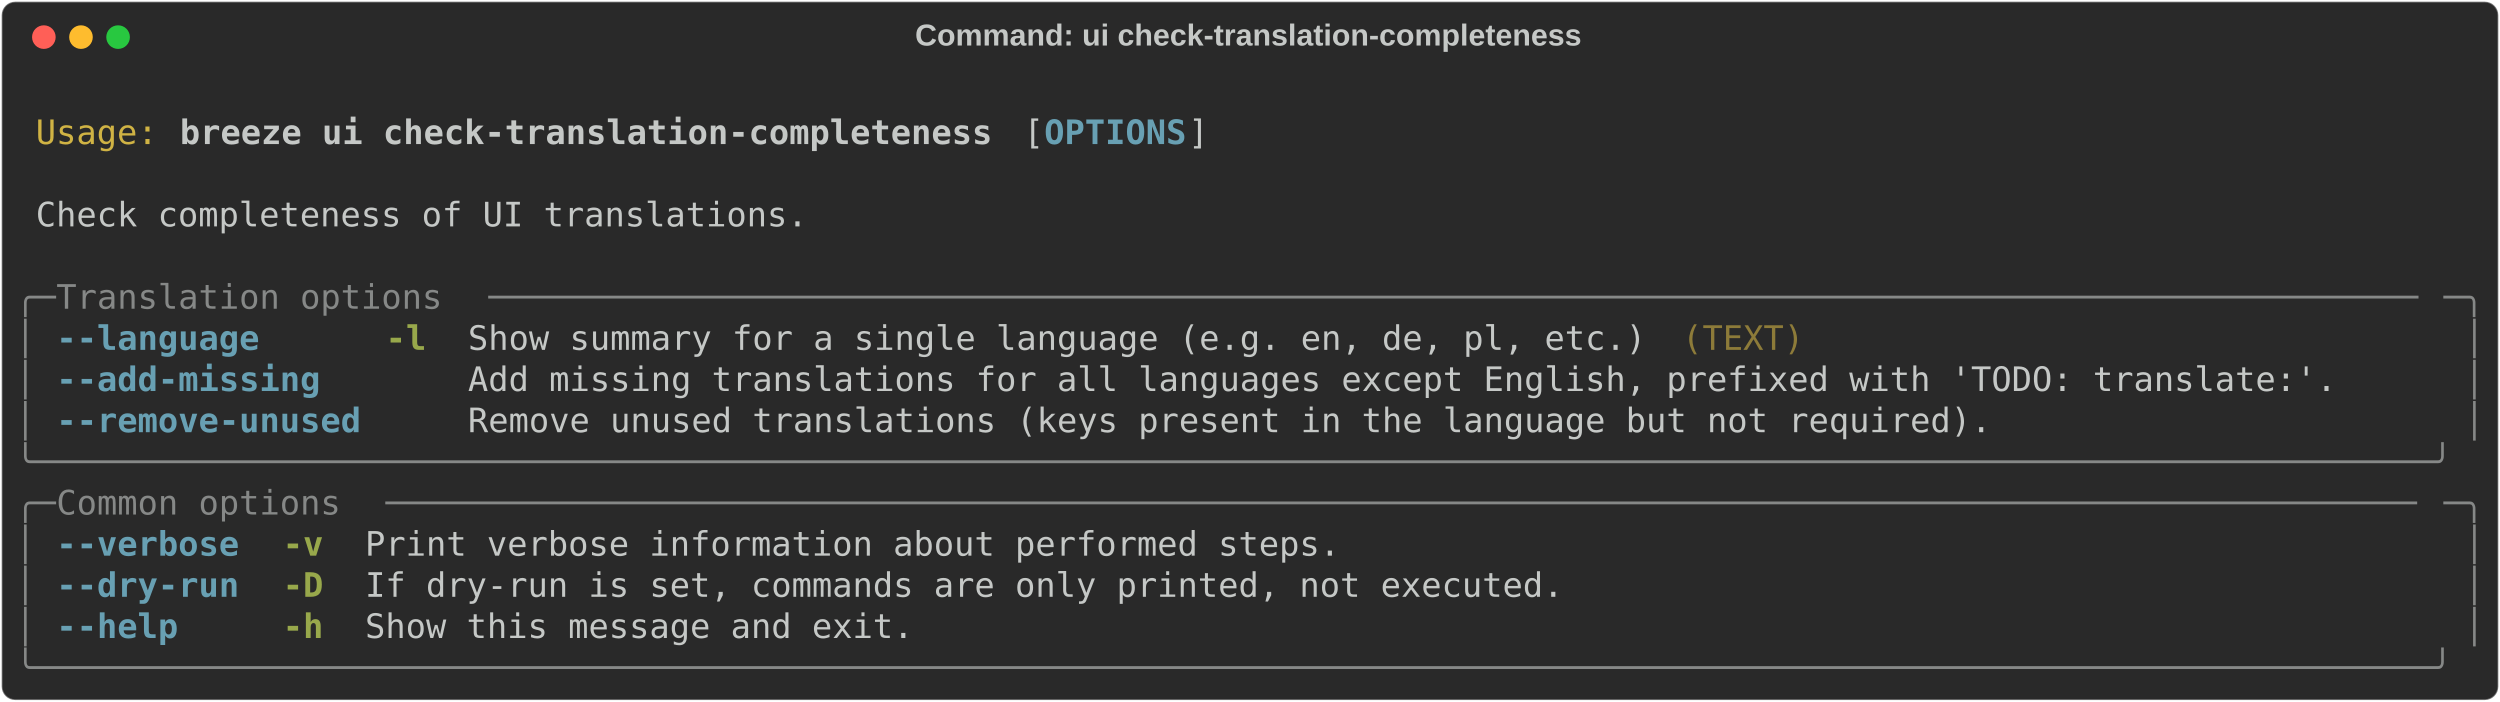
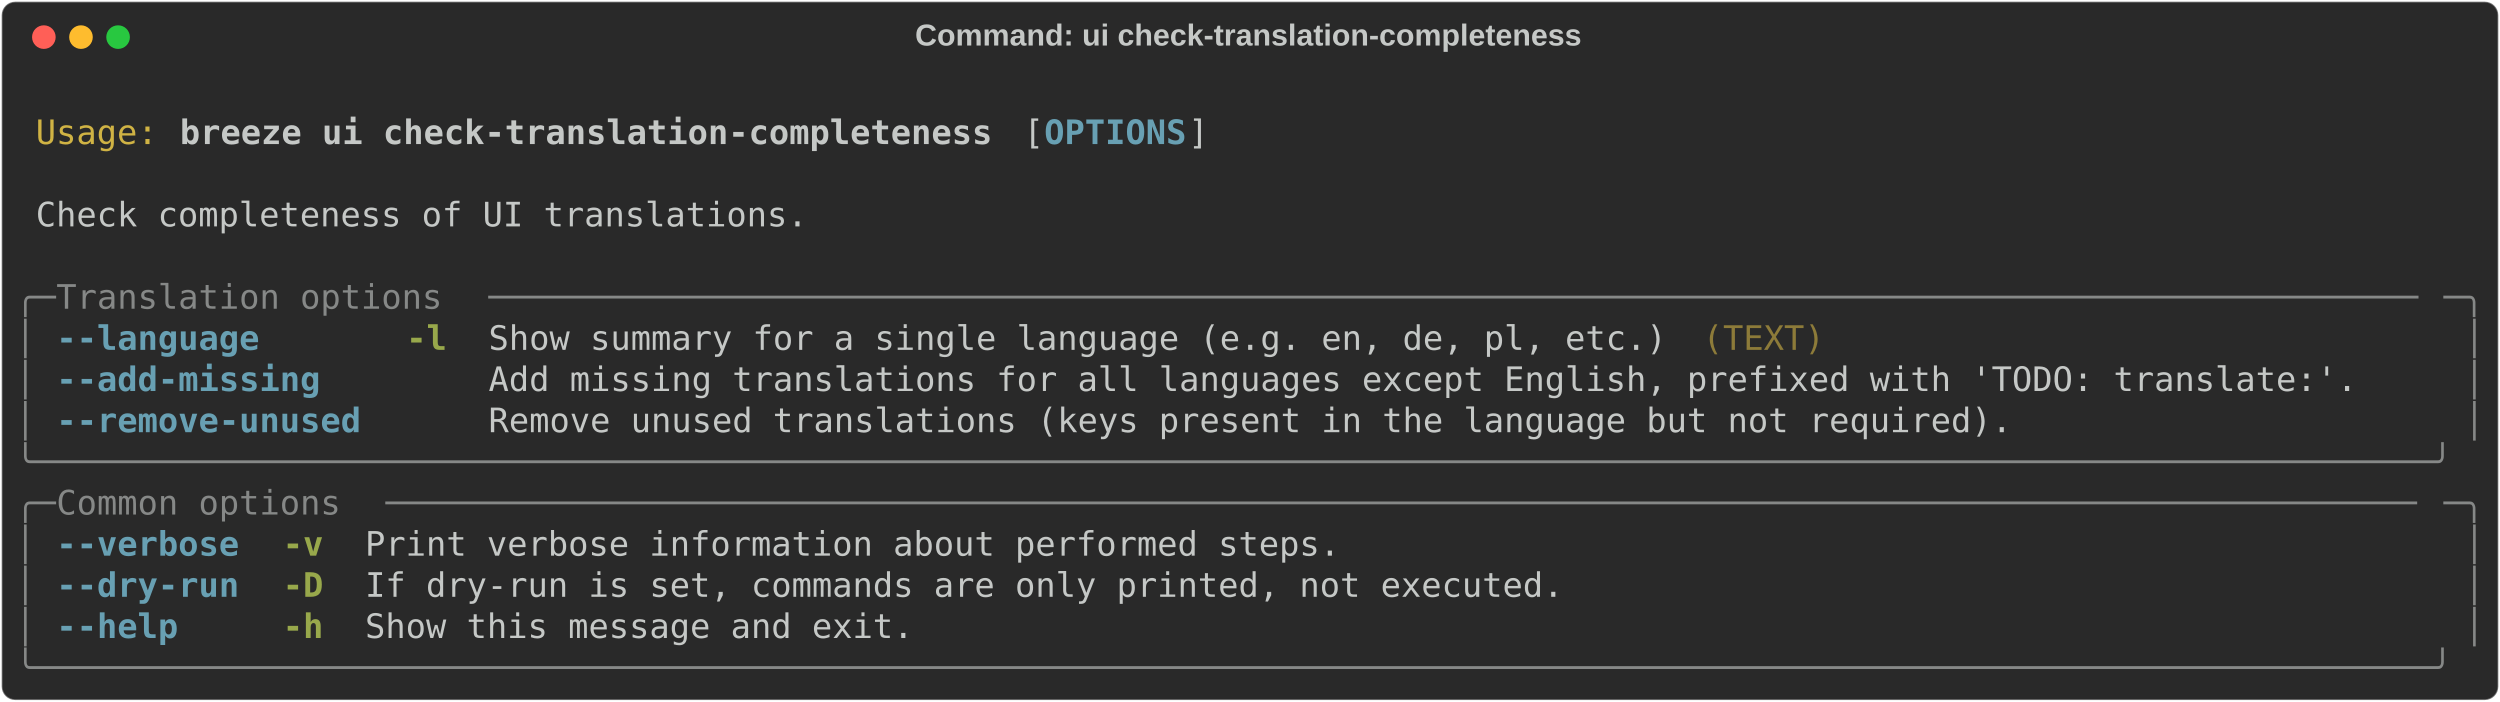
<svg xmlns="http://www.w3.org/2000/svg" class="rich-terminal" viewBox="0 0 1482 416.0">
  <style>

    @font-face {
        font-family: "Fira Code";
        src: local("FiraCode-Regular"),
                url("https://cdnjs.cloudflare.com/ajax/libs/firacode/6.2.0/woff2/FiraCode-Regular.woff2") format("woff2"),
                url("https://cdnjs.cloudflare.com/ajax/libs/firacode/6.2.0/woff/FiraCode-Regular.woff") format("woff");
        font-style: normal;
        font-weight: 400;
    }
    @font-face {
        font-family: "Fira Code";
        src: local("FiraCode-Bold"),
                url("https://cdnjs.cloudflare.com/ajax/libs/firacode/6.2.0/woff2/FiraCode-Bold.woff2") format("woff2"),
                url("https://cdnjs.cloudflare.com/ajax/libs/firacode/6.2.0/woff/FiraCode-Bold.woff") format("woff");
        font-style: bold;
        font-weight: 700;
    }

    .breeze-ui-check-translation-completeness-matrix {
        font-family: Fira Code, monospace;
        font-size: 20px;
        line-height: 24.4px;
        font-variant-east-asian: full-width;
    }

    .breeze-ui-check-translation-completeness-title {
        font-size: 18px;
        font-weight: bold;
        font-family: arial;
    }

    .breeze-ui-check-translation-completeness-r1 { fill: #c5c8c6 }
.breeze-ui-check-translation-completeness-r2 { fill: #d0b344 }
.breeze-ui-check-translation-completeness-r3 { fill: #c5c8c6;font-weight: bold }
.breeze-ui-check-translation-completeness-r4 { fill: #68a0b3;font-weight: bold }
.breeze-ui-check-translation-completeness-r5 { fill: #868887 }
.breeze-ui-check-translation-completeness-r6 { fill: #98a84b;font-weight: bold }
.breeze-ui-check-translation-completeness-r7 { fill: #8d7b39 }
    </style>
  <defs>
    <clipPath id="breeze-ui-check-translation-completeness-clip-terminal">
      <rect x="0" y="0" width="1463.0" height="365.0" />
    </clipPath>
    <clipPath id="breeze-ui-check-translation-completeness-line-0">
      <rect x="0" y="1.5" width="1464" height="24.65" />
    </clipPath>
    <clipPath id="breeze-ui-check-translation-completeness-line-1">
      <rect x="0" y="25.9" width="1464" height="24.65" />
    </clipPath>
    <clipPath id="breeze-ui-check-translation-completeness-line-2">
      <rect x="0" y="50.3" width="1464" height="24.65" />
    </clipPath>
    <clipPath id="breeze-ui-check-translation-completeness-line-3">
      <rect x="0" y="74.7" width="1464" height="24.65" />
    </clipPath>
    <clipPath id="breeze-ui-check-translation-completeness-line-4">
      <rect x="0" y="99.1" width="1464" height="24.65" />
    </clipPath>
    <clipPath id="breeze-ui-check-translation-completeness-line-5">
      <rect x="0" y="123.5" width="1464" height="24.65" />
    </clipPath>
    <clipPath id="breeze-ui-check-translation-completeness-line-6">
      <rect x="0" y="147.9" width="1464" height="24.65" />
    </clipPath>
    <clipPath id="breeze-ui-check-translation-completeness-line-7">
      <rect x="0" y="172.3" width="1464" height="24.65" />
    </clipPath>
    <clipPath id="breeze-ui-check-translation-completeness-line-8">
      <rect x="0" y="196.7" width="1464" height="24.65" />
    </clipPath>
    <clipPath id="breeze-ui-check-translation-completeness-line-9">
      <rect x="0" y="221.1" width="1464" height="24.65" />
    </clipPath>
    <clipPath id="breeze-ui-check-translation-completeness-line-10">
      <rect x="0" y="245.5" width="1464" height="24.65" />
    </clipPath>
    <clipPath id="breeze-ui-check-translation-completeness-line-11">
      <rect x="0" y="269.9" width="1464" height="24.65" />
    </clipPath>
    <clipPath id="breeze-ui-check-translation-completeness-line-12">
      <rect x="0" y="294.3" width="1464" height="24.65" />
    </clipPath>
    <clipPath id="breeze-ui-check-translation-completeness-line-13">
      <rect x="0" y="318.7" width="1464" height="24.65" />
    </clipPath>
  </defs>
  <rect fill="#292929" stroke="rgba(255,255,255,0.35)" stroke-width="1" x="1" y="1" width="1480" height="414" rx="8" />
  <text class="breeze-ui-check-translation-completeness-title" fill="#c5c8c6" text-anchor="middle" x="740" y="27">Command: ui check-translation-completeness</text>
  <g transform="translate(26,22)">
    <circle cx="0" cy="0" r="7" fill="#ff5f57" />
    <circle cx="22" cy="0" r="7" fill="#febc2e" />
    <circle cx="44" cy="0" r="7" fill="#28c840" />
  </g>
  <g transform="translate(9, 41)" clip-path="url(#breeze-ui-check-translation-completeness-clip-terminal)">
    <g class="breeze-ui-check-translation-completeness-matrix">
      <text class="breeze-ui-check-translation-completeness-r1" x="1464" y="20" textLength="12.2" clip-path="url(#breeze-ui-check-translation-completeness-line-0)">
</text>
      <text class="breeze-ui-check-translation-completeness-r2" x="12.2" y="44.4" textLength="73.2" clip-path="url(#breeze-ui-check-translation-completeness-line-1)">Usage:</text>
      <text class="breeze-ui-check-translation-completeness-r3" x="97.6" y="44.4" textLength="488" clip-path="url(#breeze-ui-check-translation-completeness-line-1)">breeze ui check-translation-completeness</text>
      <text class="breeze-ui-check-translation-completeness-r1" x="597.8" y="44.4" textLength="12.2" clip-path="url(#breeze-ui-check-translation-completeness-line-1)">[</text>
      <text class="breeze-ui-check-translation-completeness-r4" x="610" y="44.4" textLength="85.4" clip-path="url(#breeze-ui-check-translation-completeness-line-1)">OPTIONS</text>
      <text class="breeze-ui-check-translation-completeness-r1" x="695.4" y="44.4" textLength="12.2" clip-path="url(#breeze-ui-check-translation-completeness-line-1)">]</text>
      <text class="breeze-ui-check-translation-completeness-r1" x="1464" y="44.4" textLength="12.2" clip-path="url(#breeze-ui-check-translation-completeness-line-1)">
</text>
      <text class="breeze-ui-check-translation-completeness-r1" x="1464" y="68.8" textLength="12.2" clip-path="url(#breeze-ui-check-translation-completeness-line-2)">
</text>
      <text class="breeze-ui-check-translation-completeness-r1" x="12.2" y="93.2" textLength="463.6" clip-path="url(#breeze-ui-check-translation-completeness-line-3)">Check completeness of UI translations.</text>
      <text class="breeze-ui-check-translation-completeness-r1" x="1464" y="93.2" textLength="12.2" clip-path="url(#breeze-ui-check-translation-completeness-line-3)">
</text>
      <text class="breeze-ui-check-translation-completeness-r1" x="1464" y="117.6" textLength="12.2" clip-path="url(#breeze-ui-check-translation-completeness-line-4)">
</text>
      <text class="breeze-ui-check-translation-completeness-r5" x="0" y="142" textLength="24.4" clip-path="url(#breeze-ui-check-translation-completeness-line-5)">╭─</text>
      <text class="breeze-ui-check-translation-completeness-r5" x="24.4" y="142" textLength="256.2" clip-path="url(#breeze-ui-check-translation-completeness-line-5)"> Translation options </text>
      <text class="breeze-ui-check-translation-completeness-r5" x="280.6" y="142" textLength="1159" clip-path="url(#breeze-ui-check-translation-completeness-line-5)">───────────────────────────────────────────────────────────────────────────────────────────────</text>
      <text class="breeze-ui-check-translation-completeness-r5" x="1439.6" y="142" textLength="24.4" clip-path="url(#breeze-ui-check-translation-completeness-line-5)">─╮</text>
      <text class="breeze-ui-check-translation-completeness-r1" x="1464" y="142" textLength="12.2" clip-path="url(#breeze-ui-check-translation-completeness-line-5)">
</text>
      <text class="breeze-ui-check-translation-completeness-r5" x="0" y="166.4" textLength="12.2" clip-path="url(#breeze-ui-check-translation-completeness-line-6)">│</text>
-       <text class="breeze-ui-check-translation-completeness-r4" x="24.4" y="166.4" textLength="170.8" clip-path="url(#breeze-ui-check-translation-completeness-line-6)">--language    </text>
-       <text class="breeze-ui-check-translation-completeness-r6" x="219.6" y="166.4" textLength="24.4" clip-path="url(#breeze-ui-check-translation-completeness-line-6)">-l</text>
-       <text class="breeze-ui-check-translation-completeness-r1" x="268.4" y="166.4" textLength="719.8" clip-path="url(#breeze-ui-check-translation-completeness-line-6)">Show summary for a single language (e.g. en, de, pl, etc.) </text>
-       <text class="breeze-ui-check-translation-completeness-r7" x="988.2" y="166.4" textLength="73.2" clip-path="url(#breeze-ui-check-translation-completeness-line-6)">(TEXT)</text>
+       <text class="breeze-ui-check-translation-completeness-r4" x="24.4" y="166.4" textLength="183" clip-path="url(#breeze-ui-check-translation-completeness-line-6)">--language     </text>
+       <text class="breeze-ui-check-translation-completeness-r6" x="231.8" y="166.4" textLength="24.4" clip-path="url(#breeze-ui-check-translation-completeness-line-6)">-l</text>
+       <text class="breeze-ui-check-translation-completeness-r1" x="280.6" y="166.4" textLength="719.8" clip-path="url(#breeze-ui-check-translation-completeness-line-6)">Show summary for a single language (e.g. en, de, pl, etc.) </text>
+       <text class="breeze-ui-check-translation-completeness-r7" x="1000.4" y="166.4" textLength="73.2" clip-path="url(#breeze-ui-check-translation-completeness-line-6)">(TEXT)</text>
      <text class="breeze-ui-check-translation-completeness-r5" x="1451.8" y="166.4" textLength="12.2" clip-path="url(#breeze-ui-check-translation-completeness-line-6)">│</text>
      <text class="breeze-ui-check-translation-completeness-r1" x="1464" y="166.4" textLength="12.2" clip-path="url(#breeze-ui-check-translation-completeness-line-6)">
</text>
      <text class="breeze-ui-check-translation-completeness-r5" x="0" y="190.8" textLength="12.2" clip-path="url(#breeze-ui-check-translation-completeness-line-7)">│</text>
-       <text class="breeze-ui-check-translation-completeness-r4" x="24.4" y="190.8" textLength="170.8" clip-path="url(#breeze-ui-check-translation-completeness-line-7)">--add-missing </text>
-       <text class="breeze-ui-check-translation-completeness-r1" x="268.4" y="190.8" textLength="1122.4" clip-path="url(#breeze-ui-check-translation-completeness-line-7)">Add missing translations for all languages except English, prefixed with 'TODO: translate:'.</text>
+       <text class="breeze-ui-check-translation-completeness-r4" x="24.4" y="190.8" textLength="183" clip-path="url(#breeze-ui-check-translation-completeness-line-7)">--add-missing  </text>
+       <text class="breeze-ui-check-translation-completeness-r1" x="280.6" y="190.8" textLength="1122.4" clip-path="url(#breeze-ui-check-translation-completeness-line-7)">Add missing translations for all languages except English, prefixed with 'TODO: translate:'.</text>
      <text class="breeze-ui-check-translation-completeness-r5" x="1451.8" y="190.8" textLength="12.2" clip-path="url(#breeze-ui-check-translation-completeness-line-7)">│</text>
      <text class="breeze-ui-check-translation-completeness-r1" x="1464" y="190.8" textLength="12.2" clip-path="url(#breeze-ui-check-translation-completeness-line-7)">
</text>
      <text class="breeze-ui-check-translation-completeness-r5" x="0" y="215.2" textLength="12.2" clip-path="url(#breeze-ui-check-translation-completeness-line-8)">│</text>
-       <text class="breeze-ui-check-translation-completeness-r4" x="24.4" y="215.2" textLength="170.8" clip-path="url(#breeze-ui-check-translation-completeness-line-8)">--remove-unused</text>
-       <text class="breeze-ui-check-translation-completeness-r1" x="268.4" y="215.2" textLength="1000.4" clip-path="url(#breeze-ui-check-translation-completeness-line-8)">Remove unused translations (keys present in the language but not required).</text>
+       <text class="breeze-ui-check-translation-completeness-r4" x="24.4" y="215.2" textLength="183" clip-path="url(#breeze-ui-check-translation-completeness-line-8)">--remove-unused</text>
+       <text class="breeze-ui-check-translation-completeness-r1" x="280.6" y="215.2" textLength="915" clip-path="url(#breeze-ui-check-translation-completeness-line-8)">Remove unused translations (keys present in the language but not required).</text>
      <text class="breeze-ui-check-translation-completeness-r5" x="1451.8" y="215.2" textLength="12.2" clip-path="url(#breeze-ui-check-translation-completeness-line-8)">│</text>
      <text class="breeze-ui-check-translation-completeness-r1" x="1464" y="215.2" textLength="12.2" clip-path="url(#breeze-ui-check-translation-completeness-line-8)">
</text>
      <text class="breeze-ui-check-translation-completeness-r5" x="0" y="239.6" textLength="1464" clip-path="url(#breeze-ui-check-translation-completeness-line-9)">╰──────────────────────────────────────────────────────────────────────────────────────────────────────────────────────╯</text>
      <text class="breeze-ui-check-translation-completeness-r1" x="1464" y="239.6" textLength="12.2" clip-path="url(#breeze-ui-check-translation-completeness-line-9)">
</text>
      <text class="breeze-ui-check-translation-completeness-r5" x="0" y="264" textLength="24.4" clip-path="url(#breeze-ui-check-translation-completeness-line-10)">╭─</text>
      <text class="breeze-ui-check-translation-completeness-r5" x="24.4" y="264" textLength="195.2" clip-path="url(#breeze-ui-check-translation-completeness-line-10)"> Common options </text>
      <text class="breeze-ui-check-translation-completeness-r5" x="219.6" y="264" textLength="1220" clip-path="url(#breeze-ui-check-translation-completeness-line-10)">────────────────────────────────────────────────────────────────────────────────────────────────────</text>
      <text class="breeze-ui-check-translation-completeness-r5" x="1439.6" y="264" textLength="24.4" clip-path="url(#breeze-ui-check-translation-completeness-line-10)">─╮</text>
      <text class="breeze-ui-check-translation-completeness-r1" x="1464" y="264" textLength="12.2" clip-path="url(#breeze-ui-check-translation-completeness-line-10)">
</text>
      <text class="breeze-ui-check-translation-completeness-r5" x="0" y="288.4" textLength="12.2" clip-path="url(#breeze-ui-check-translation-completeness-line-11)">│</text>
      <text class="breeze-ui-check-translation-completeness-r4" x="24.4" y="288.4" textLength="109.8" clip-path="url(#breeze-ui-check-translation-completeness-line-11)">--verbose</text>
      <text class="breeze-ui-check-translation-completeness-r6" x="158.6" y="288.4" textLength="24.4" clip-path="url(#breeze-ui-check-translation-completeness-line-11)">-v</text>
      <text class="breeze-ui-check-translation-completeness-r1" x="207.4" y="288.4" textLength="585.6" clip-path="url(#breeze-ui-check-translation-completeness-line-11)">Print verbose information about performed steps.</text>
      <text class="breeze-ui-check-translation-completeness-r5" x="1451.8" y="288.4" textLength="12.2" clip-path="url(#breeze-ui-check-translation-completeness-line-11)">│</text>
      <text class="breeze-ui-check-translation-completeness-r1" x="1464" y="288.4" textLength="12.2" clip-path="url(#breeze-ui-check-translation-completeness-line-11)">
</text>
      <text class="breeze-ui-check-translation-completeness-r5" x="0" y="312.8" textLength="12.2" clip-path="url(#breeze-ui-check-translation-completeness-line-12)">│</text>
      <text class="breeze-ui-check-translation-completeness-r4" x="24.4" y="312.8" textLength="109.8" clip-path="url(#breeze-ui-check-translation-completeness-line-12)">--dry-run</text>
      <text class="breeze-ui-check-translation-completeness-r6" x="158.6" y="312.8" textLength="24.4" clip-path="url(#breeze-ui-check-translation-completeness-line-12)">-D</text>
      <text class="breeze-ui-check-translation-completeness-r1" x="207.4" y="312.8" textLength="719.8" clip-path="url(#breeze-ui-check-translation-completeness-line-12)">If dry-run is set, commands are only printed, not executed.</text>
      <text class="breeze-ui-check-translation-completeness-r5" x="1451.8" y="312.8" textLength="12.2" clip-path="url(#breeze-ui-check-translation-completeness-line-12)">│</text>
      <text class="breeze-ui-check-translation-completeness-r1" x="1464" y="312.8" textLength="12.2" clip-path="url(#breeze-ui-check-translation-completeness-line-12)">
</text>
      <text class="breeze-ui-check-translation-completeness-r5" x="0" y="337.2" textLength="12.2" clip-path="url(#breeze-ui-check-translation-completeness-line-13)">│</text>
      <text class="breeze-ui-check-translation-completeness-r4" x="24.4" y="337.2" textLength="109.8" clip-path="url(#breeze-ui-check-translation-completeness-line-13)">--help   </text>
      <text class="breeze-ui-check-translation-completeness-r6" x="158.6" y="337.2" textLength="24.4" clip-path="url(#breeze-ui-check-translation-completeness-line-13)">-h</text>
      <text class="breeze-ui-check-translation-completeness-r1" x="207.4" y="337.2" textLength="329.4" clip-path="url(#breeze-ui-check-translation-completeness-line-13)">Show this message and exit.</text>
      <text class="breeze-ui-check-translation-completeness-r5" x="1451.8" y="337.2" textLength="12.2" clip-path="url(#breeze-ui-check-translation-completeness-line-13)">│</text>
      <text class="breeze-ui-check-translation-completeness-r1" x="1464" y="337.2" textLength="12.2" clip-path="url(#breeze-ui-check-translation-completeness-line-13)">
</text>
      <text class="breeze-ui-check-translation-completeness-r5" x="0" y="361.6" textLength="1464" clip-path="url(#breeze-ui-check-translation-completeness-line-14)">╰──────────────────────────────────────────────────────────────────────────────────────────────────────────────────────╯</text>
      <text class="breeze-ui-check-translation-completeness-r1" x="1464" y="361.6" textLength="12.2" clip-path="url(#breeze-ui-check-translation-completeness-line-14)">
</text>
    </g>
  </g>
</svg>
